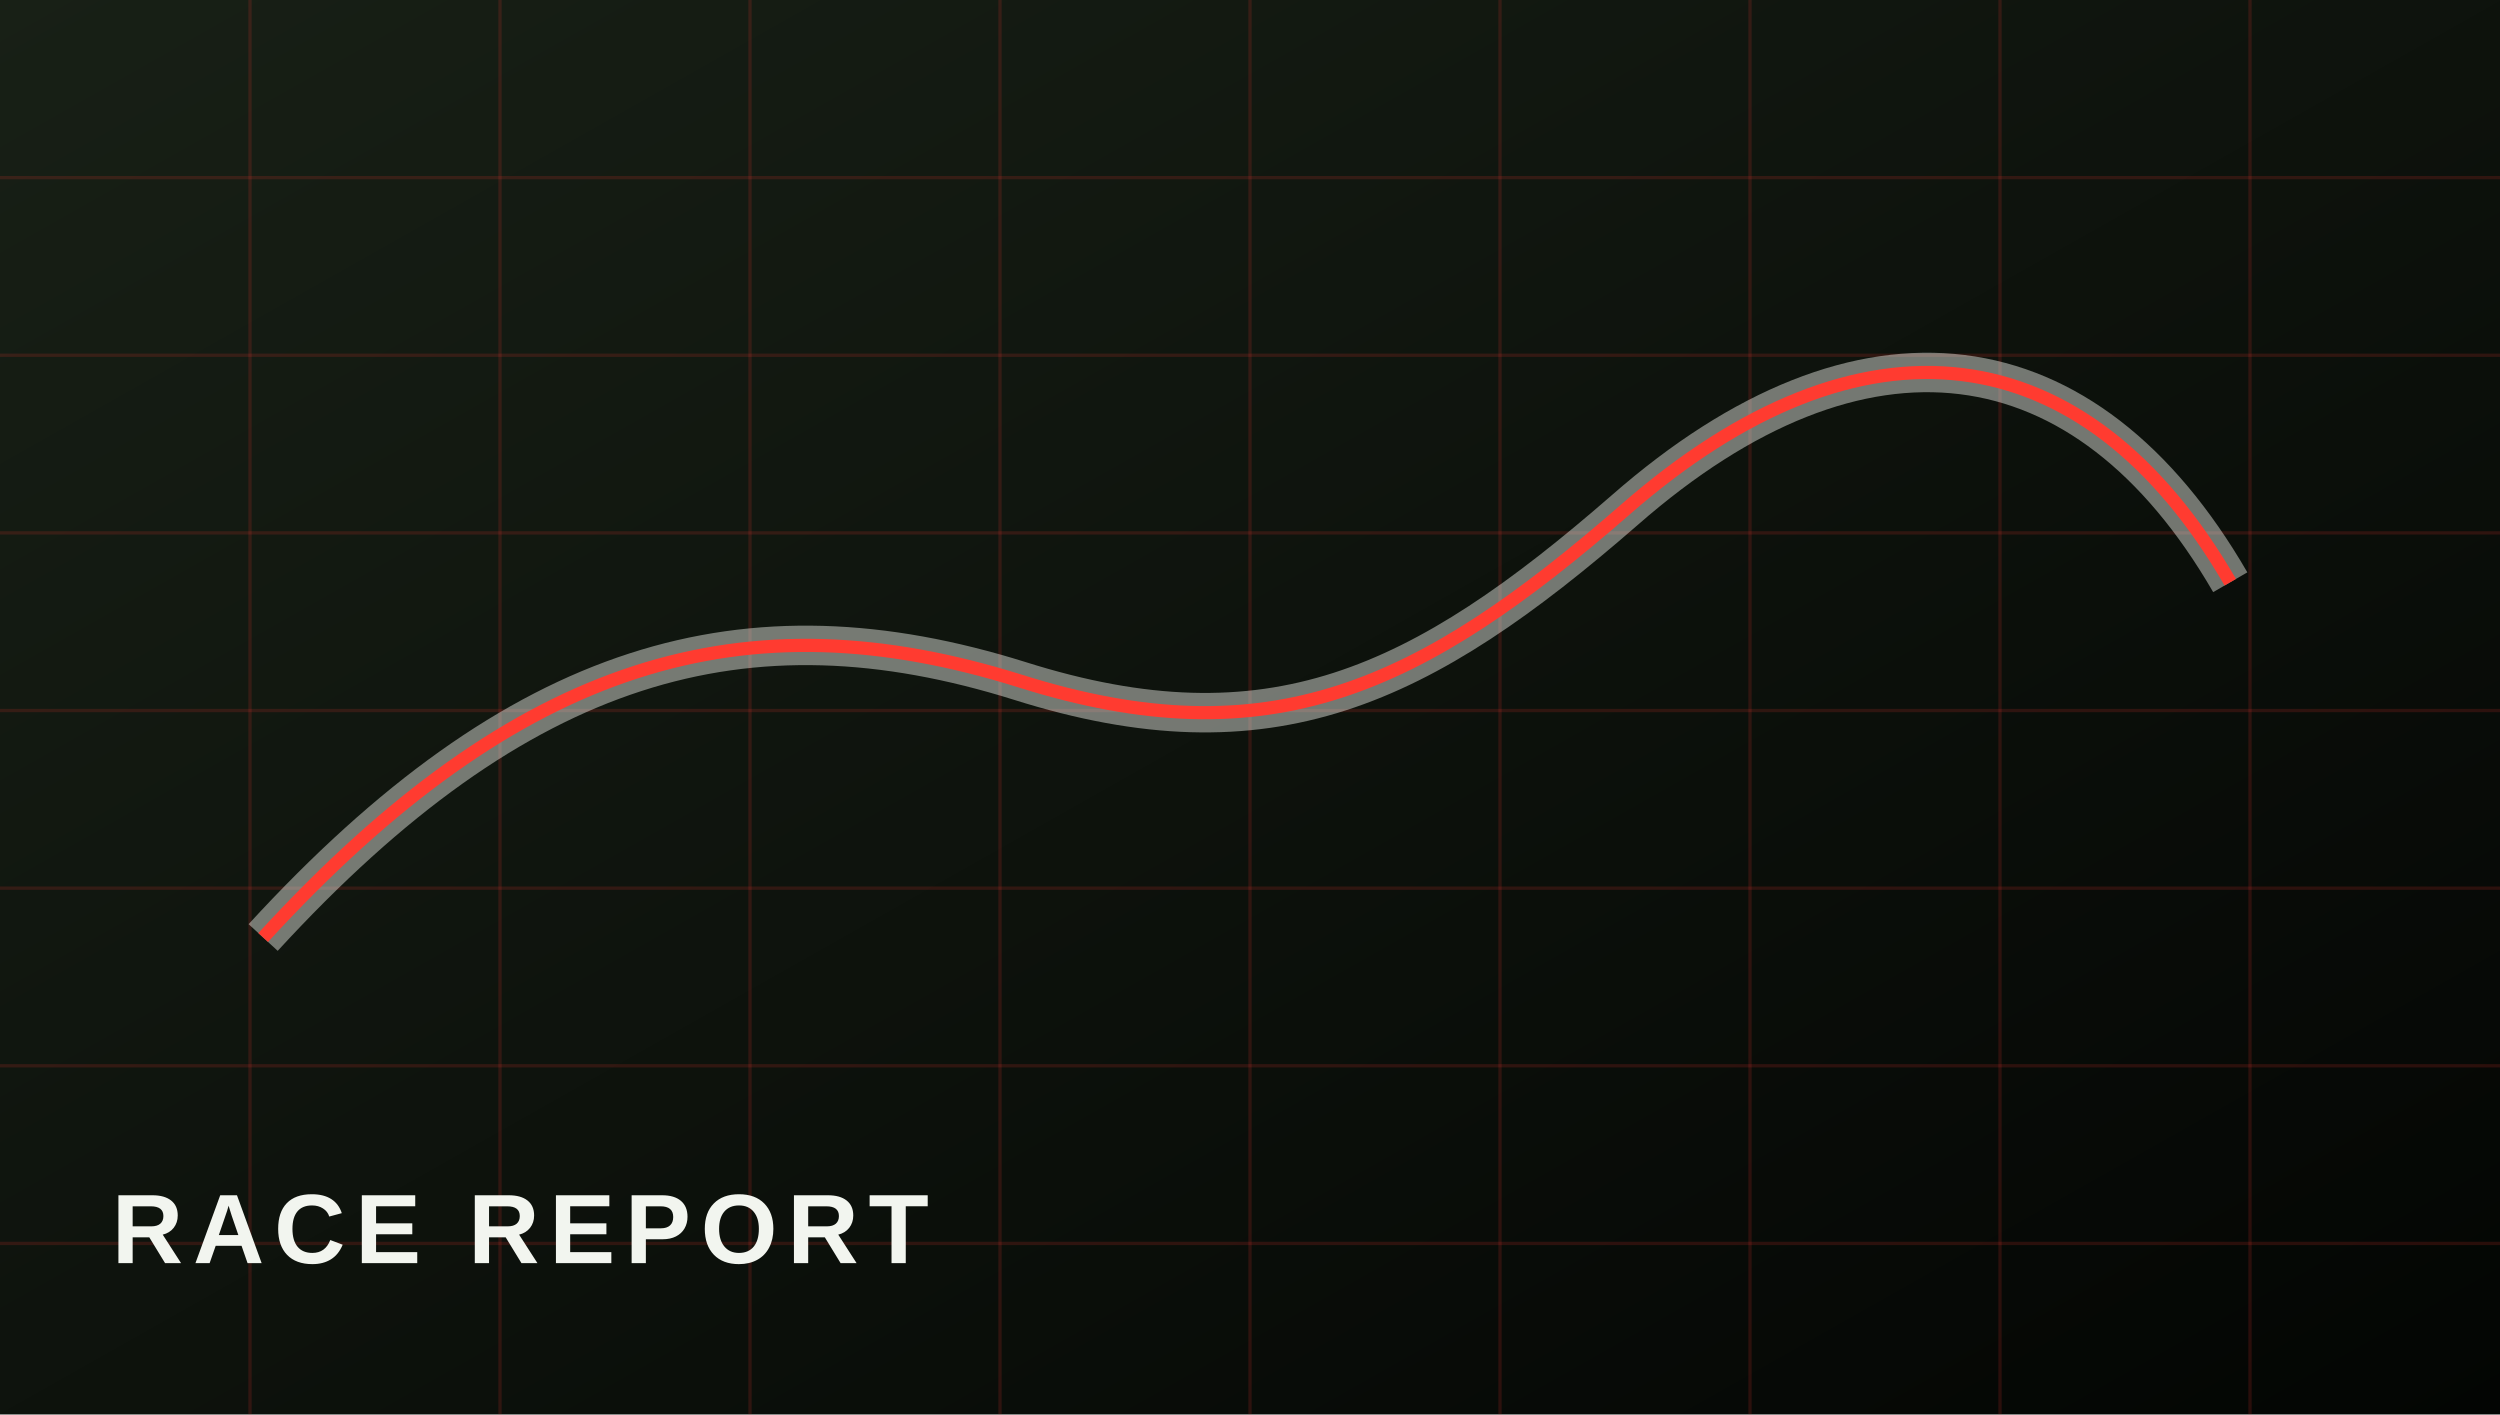
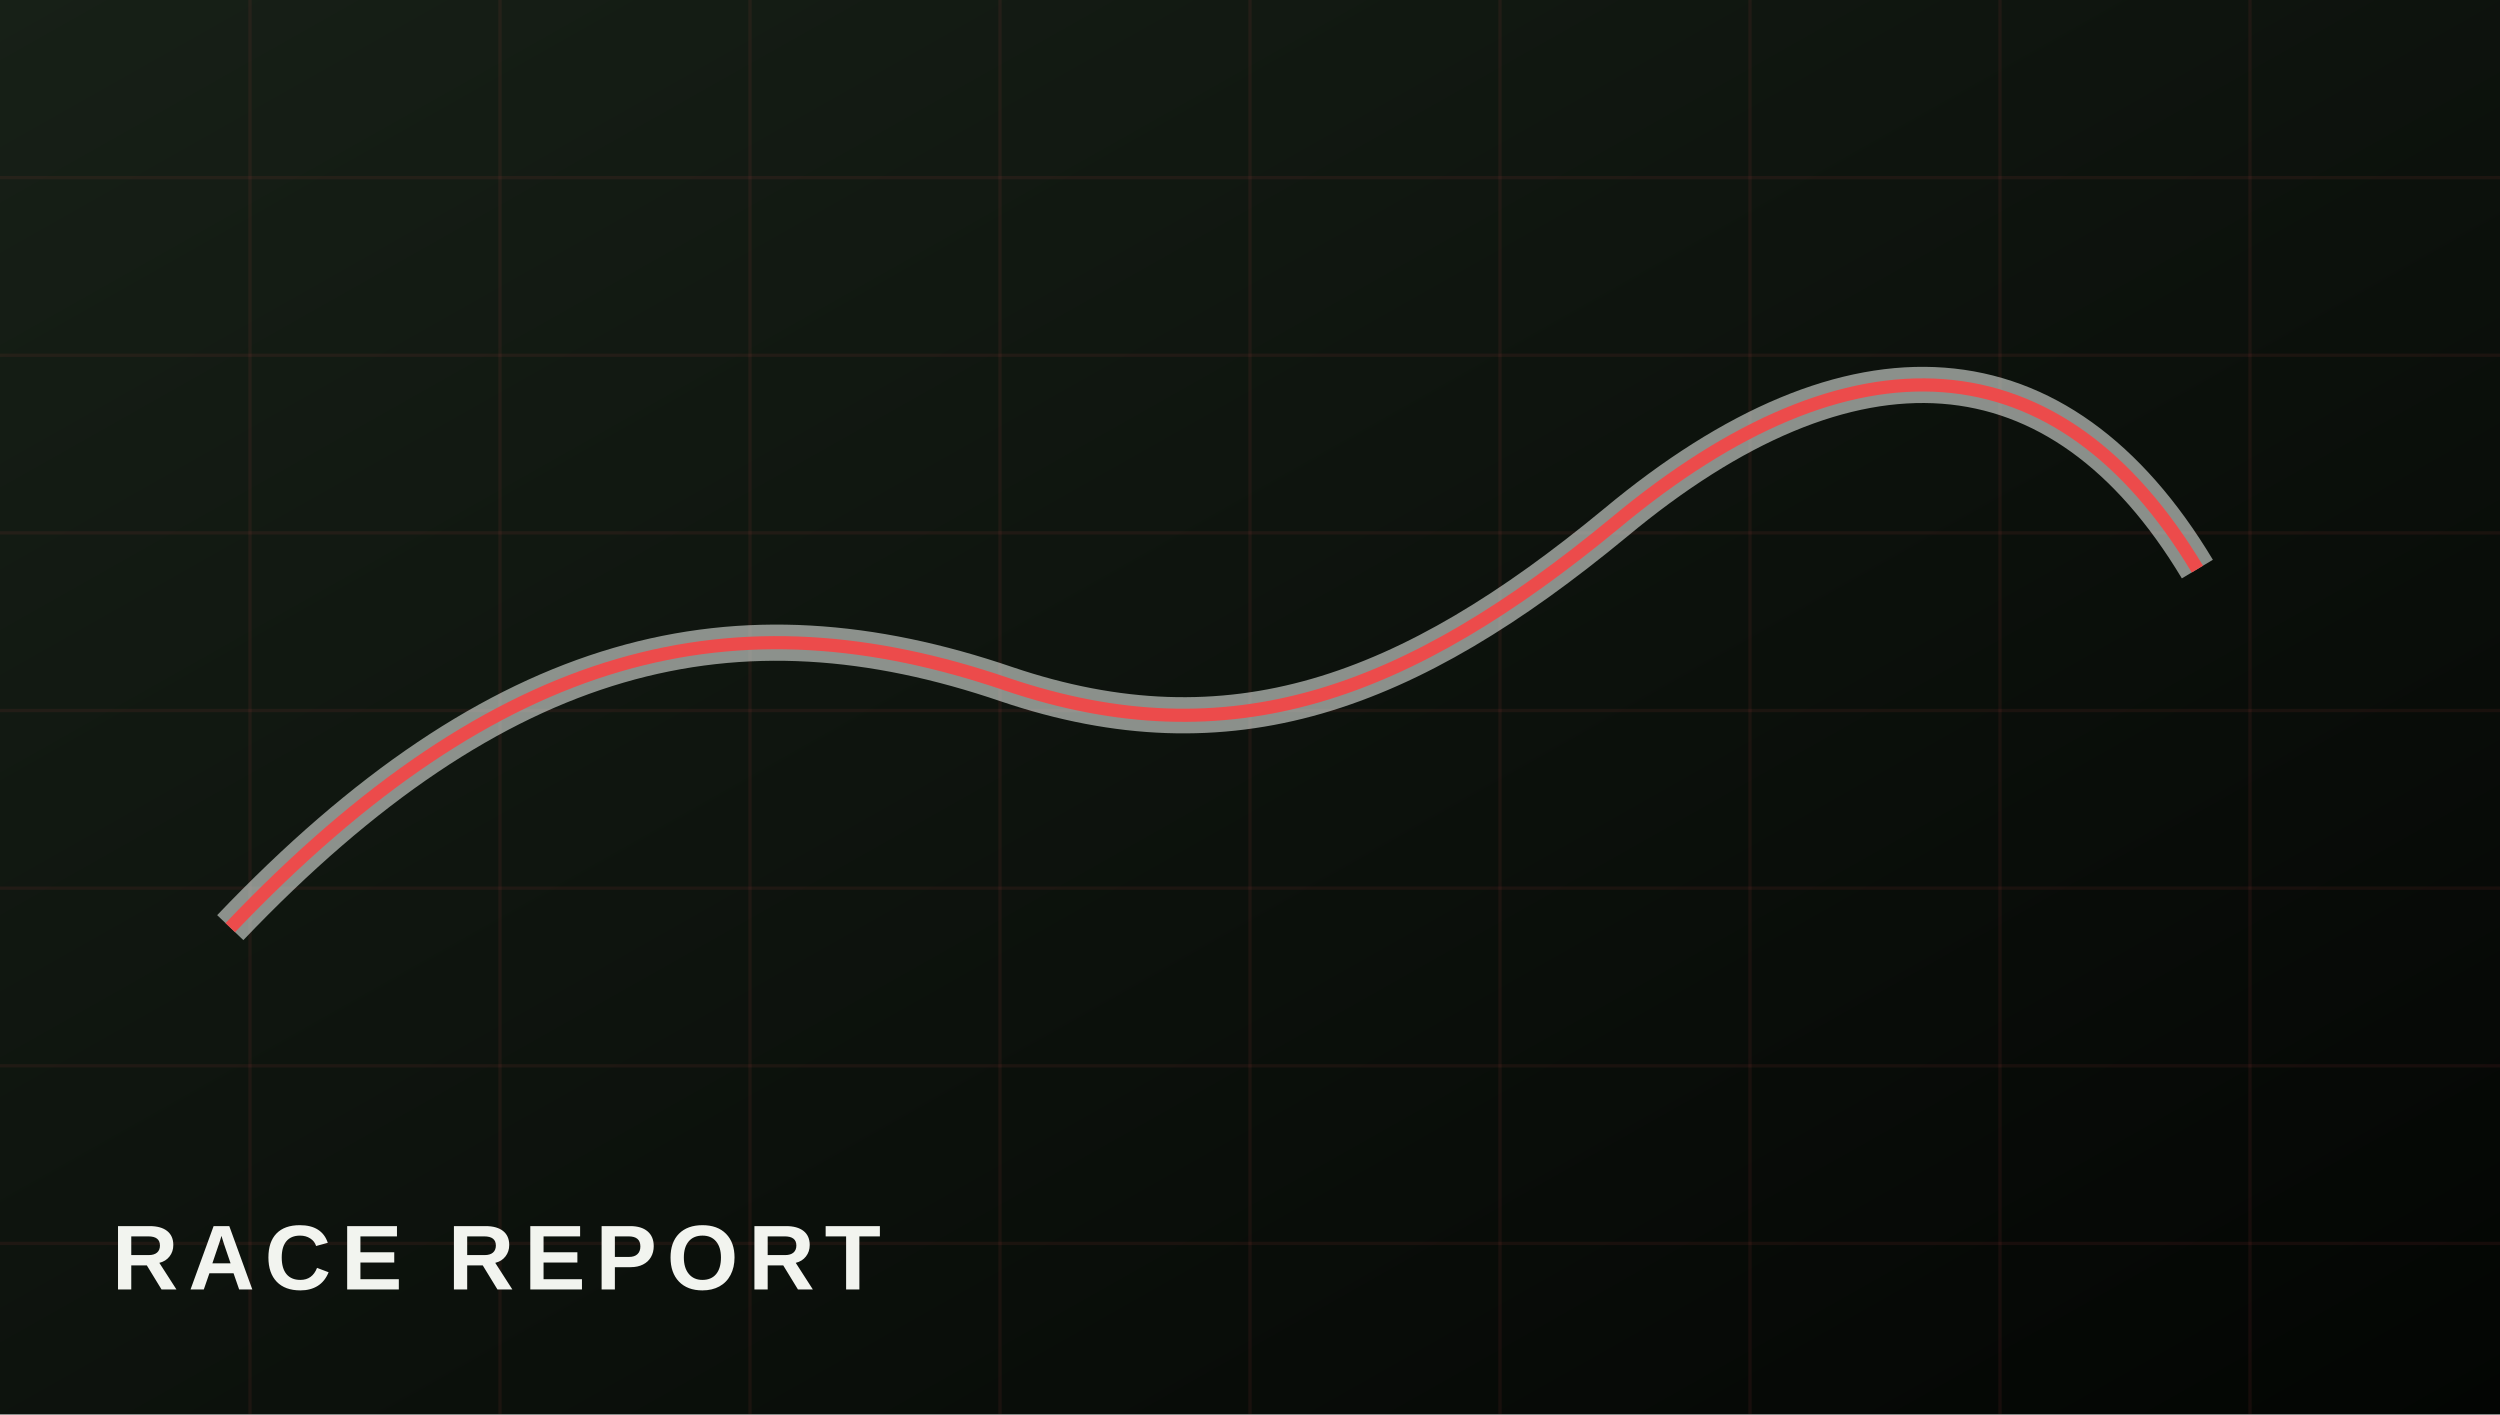
<svg xmlns="http://www.w3.org/2000/svg" viewBox="0 0 760 430">
  <defs>
    <linearGradient id="g" x1="0" y1="0" x2="1" y2="1">
-       <stop offset="0" stop-color="#182016" />
+       <stop offset="0" stop-color="#172017" />
      <stop offset="1" stop-color="#030503" />
    </linearGradient>
  </defs>
  <rect width="760" height="430" fill="url(#g)" />
-   <g stroke="#ff3b30" stroke-opacity=".15" stroke-width="1">
+   <g stroke="#ec4b4b" stroke-opacity=".08" stroke-width="1">
    <path d="M0 54h760M0 108h760M0 162h760M0 216h760M0 270h760M0 324h760M0 378h760" />
    <path d="M76 0v430M152 0v430M228 0v430M304 0v430M380 0v430M456 0v430M532 0v430M608 0v430M684 0v430" />
  </g>
-   <path d="M80 285c78-85 147-104 230-78 76 24 122 2 184-52 72-63 140-54 184 22" fill="none" stroke="#f2f5ef" stroke-width="12" stroke-opacity=".45" />
-   <path d="M80 285c78-85 147-104 230-78 76 24 122 2 184-52 72-63 140-54 184 22" fill="none" stroke="#ff3b30" stroke-width="4" />
-   <text x="34" y="384" fill="#f2f5ef" font-family="Arial, sans-serif" font-size="30" font-weight="700" letter-spacing="3">RACE REPORT</text>
+   <path d="M70 282c82-86 154-102 236-74 68 23 122 3 185-49 72-60 135-56 177 14" fill="none" stroke="#d8ddd8" stroke-opacity=".62" stroke-width="11" />
+   <path d="M70 282c82-86 154-102 236-74 68 23 122 3 185-49 72-60 135-56 177 14" fill="none" stroke="#ec4b4b" stroke-width="4" />
+   <text x="34" y="392" fill="#f2f4ef" font-family="Arial, sans-serif" font-size="28" font-weight="700" letter-spacing="3">RACE REPORT</text>
</svg>
